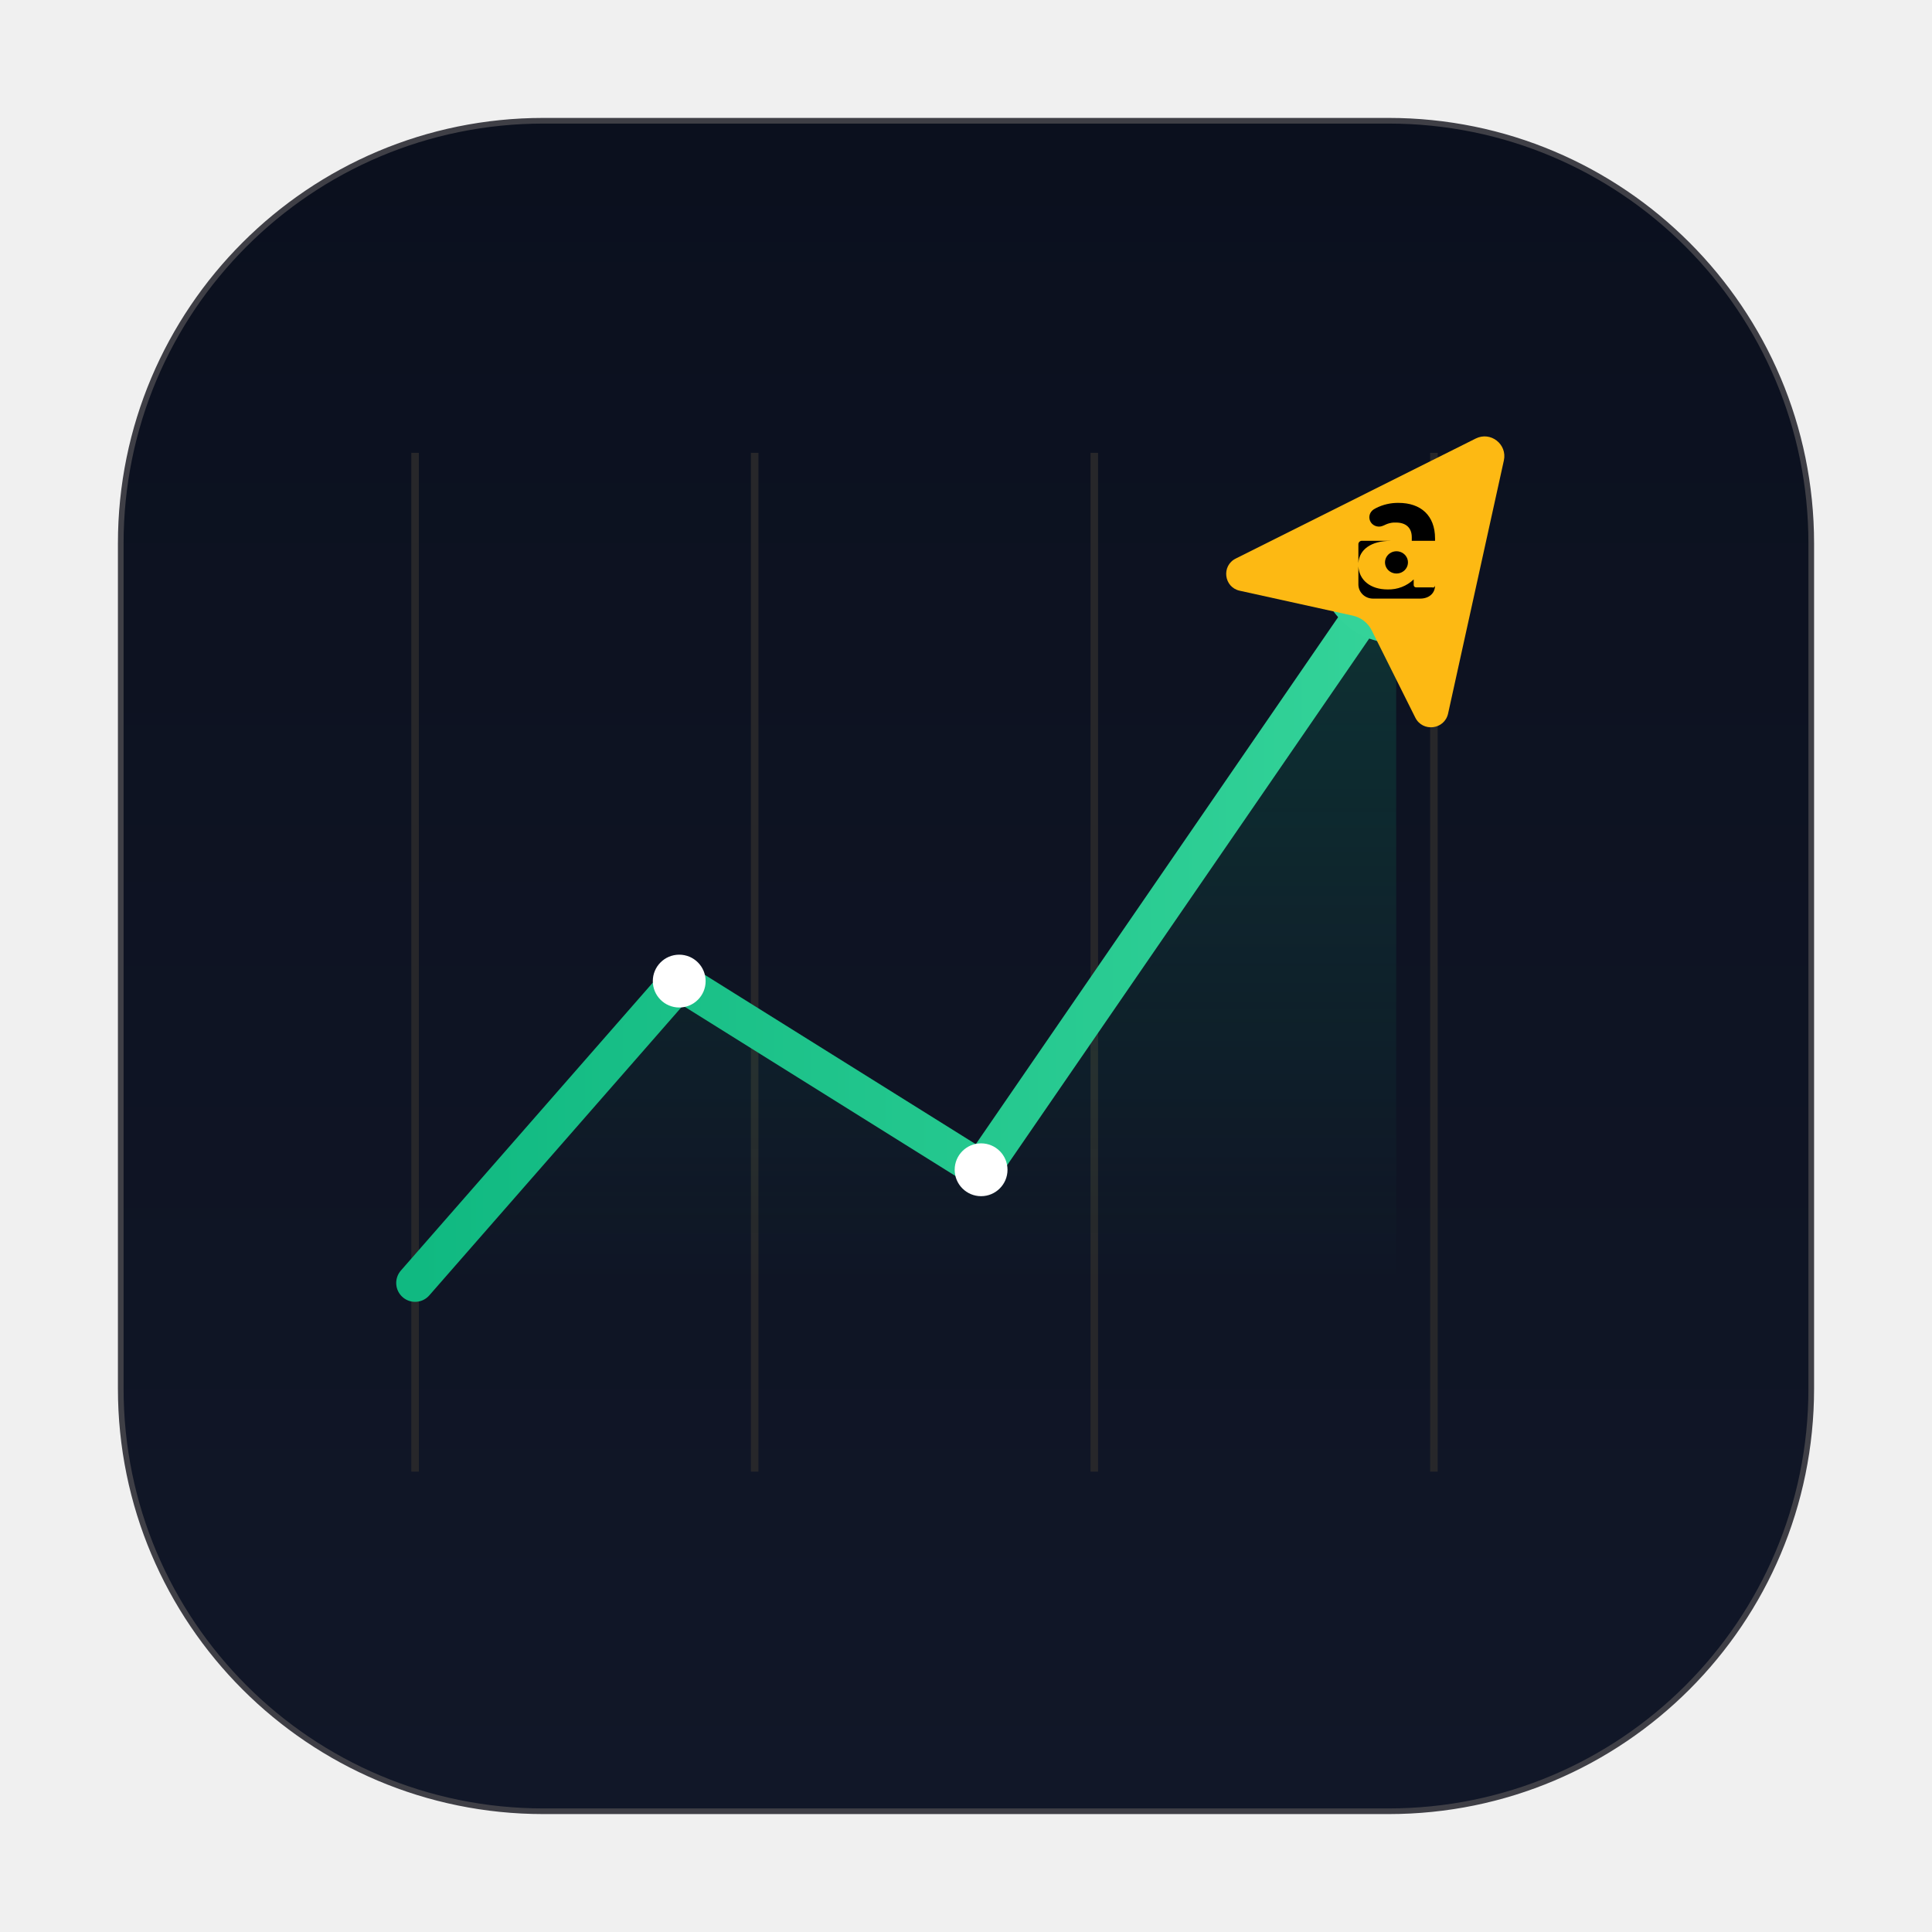
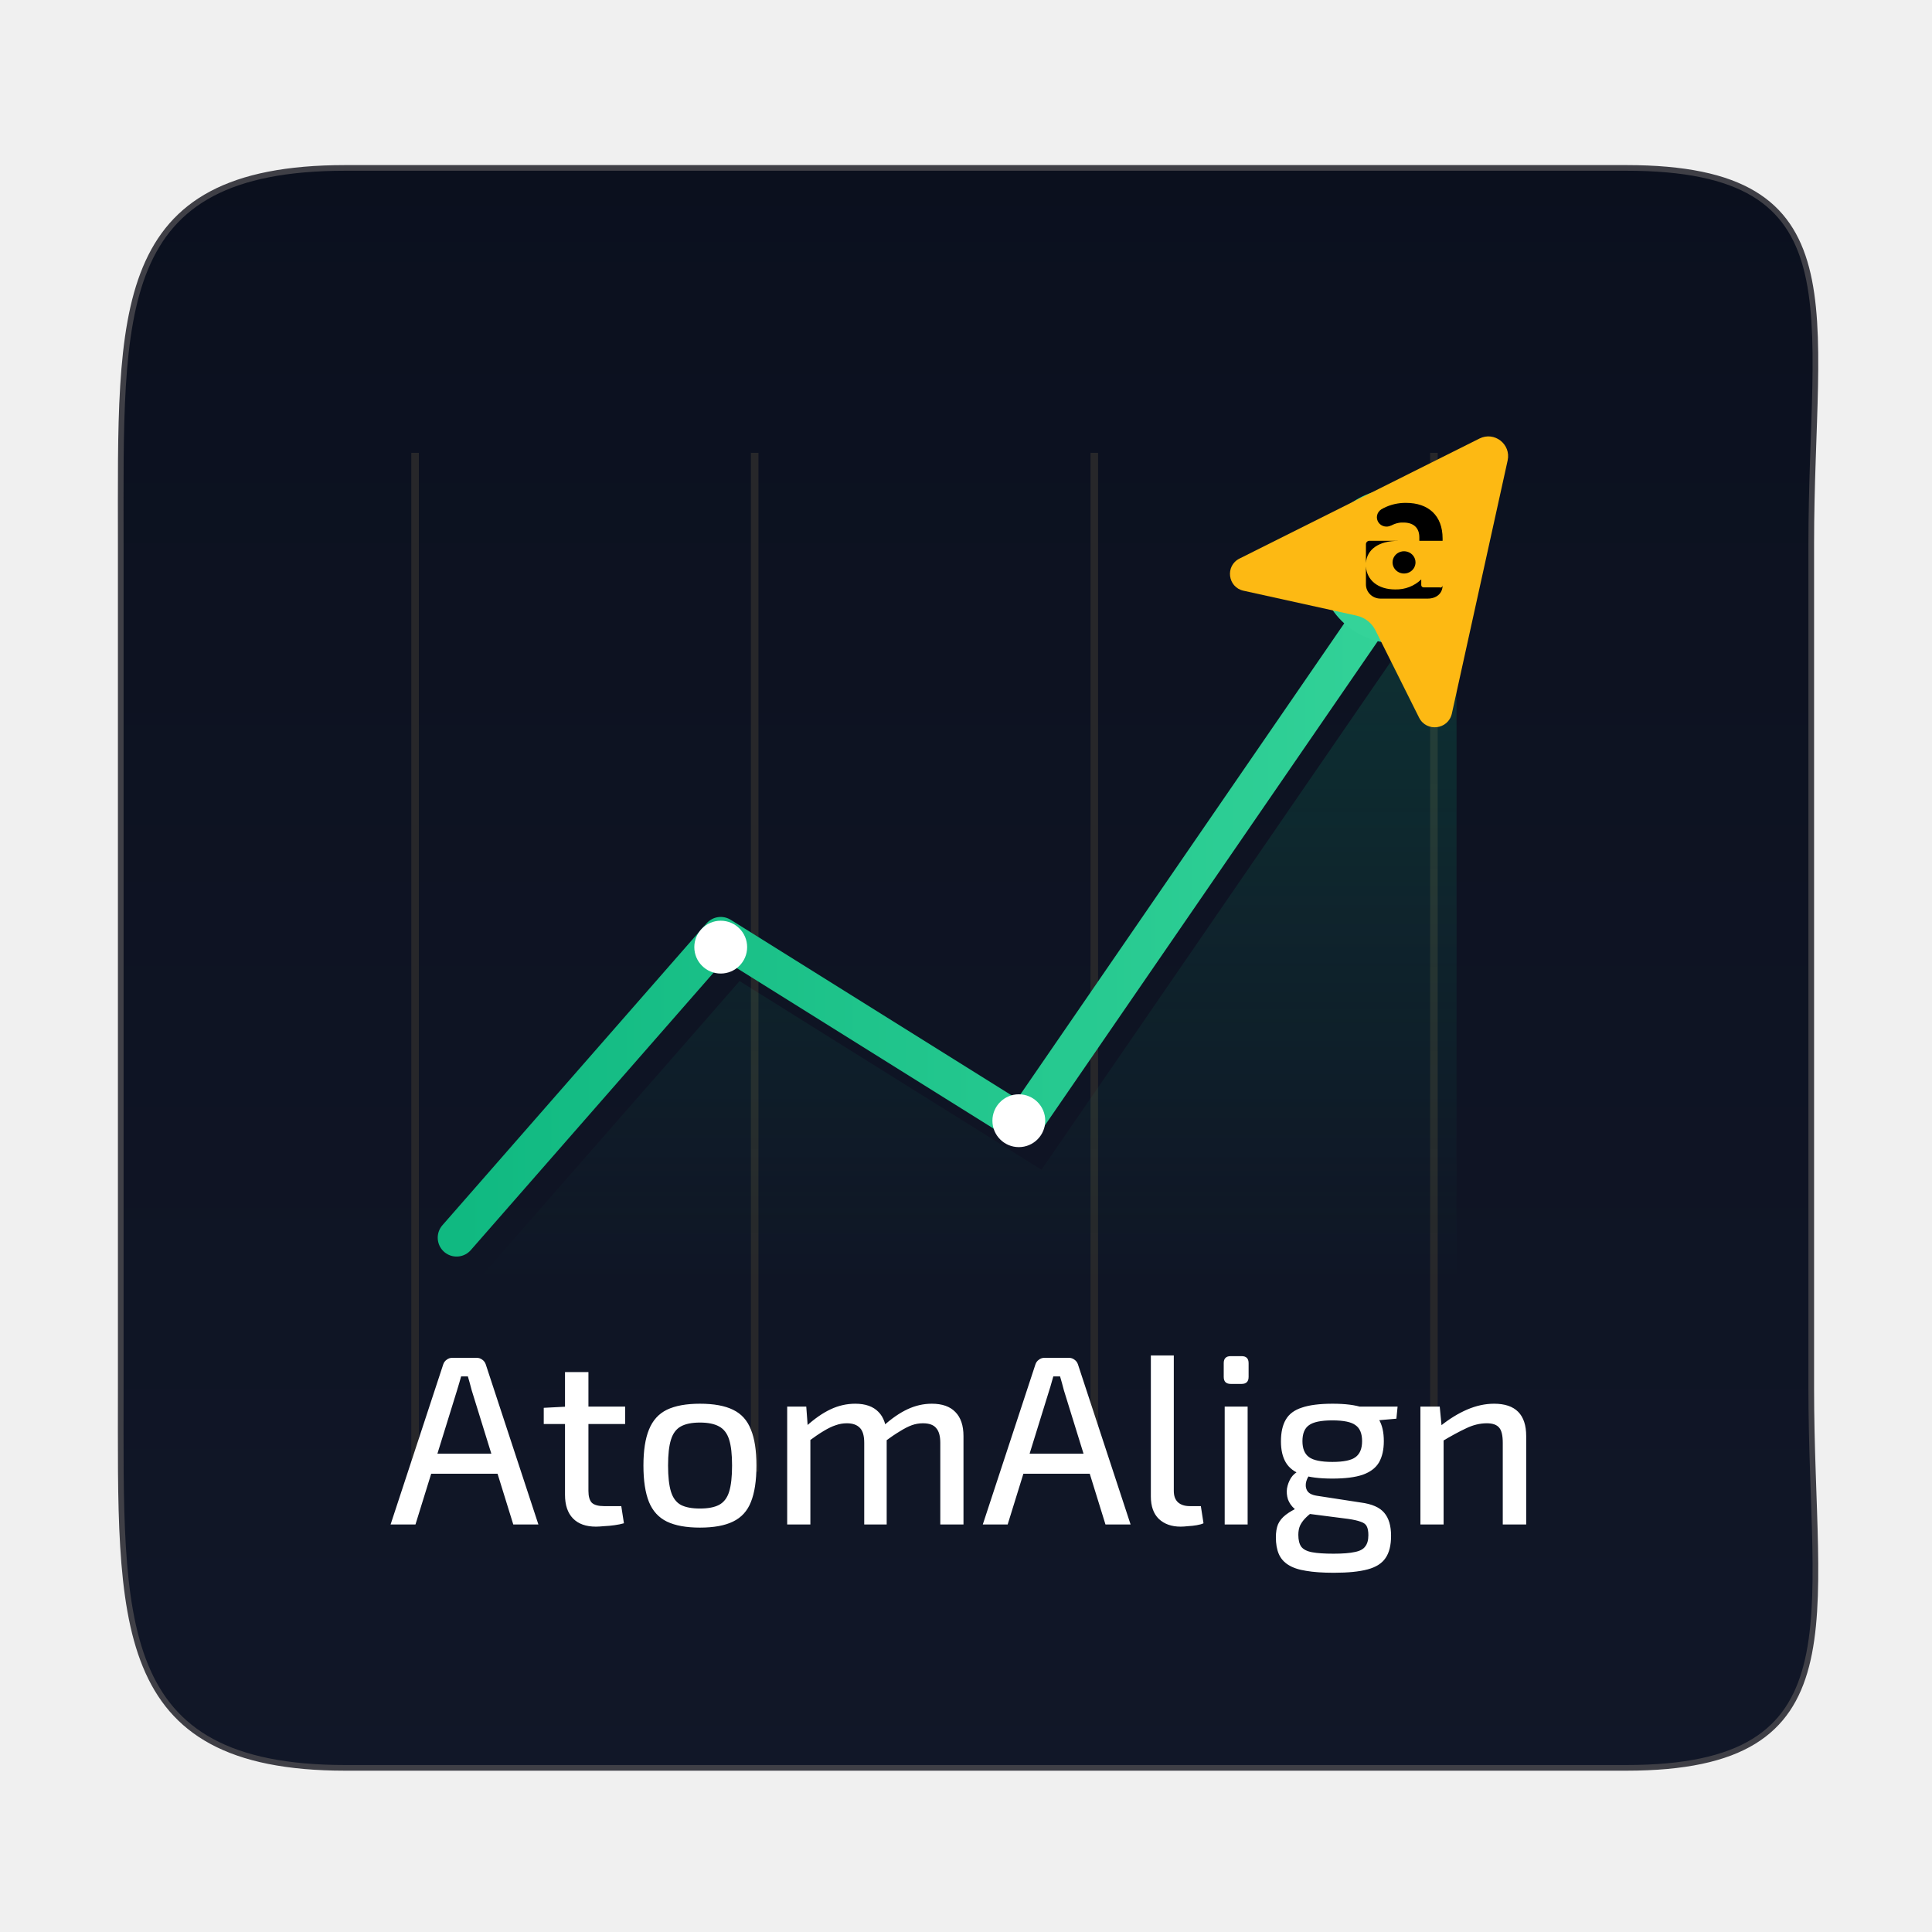
<svg xmlns="http://www.w3.org/2000/svg" width="512" height="512" viewBox="0 0 512 512" fill="none">
-   <path d="M368 32H144C82.144 32 32 82.144 32 144V368C32 429.856 82.144 480 144 480H368C429.856 480 480 429.856 480 368V144C480 82.144 429.856 32 368 32Z" fill="url(#paint0_linear_86_13)" stroke="#3F3F46" stroke-width="1.5" />
+   <path d="M431 44.5H91.5C29.644 44.5 32 82.144 32 144V368C32 429.856 29.644 468.5 91.5 468.5H431C492.856 468.5 480 429.856 480 368V144C480 82.144 492.856 44.5 431 44.5Z" fill="url(#paint0_linear_86_13)" stroke="#3F3F46" stroke-width="1.5" />
  <path d="M110 120V390" stroke="#27272A" stroke-width="2" />
  <path d="M200 120V390" stroke="#27272A" stroke-width="2" />
  <path d="M290 120V390" stroke="#27272A" stroke-width="2" />
  <path d="M380 120V390" stroke="#27272A" stroke-width="2" />
-   <path d="M110 340L180 260L260 310L370 150V340H110Z" fill="url(#paint1_linear_86_13)" />
-   <path d="M110 340L180 260L260 310L370 150" stroke="url(#paint2_linear_86_13)" stroke-width="10" stroke-linecap="round" stroke-linejoin="round" />
+   <path d="M126 340L196 260L276 310L386 150V340H126Z" fill="url(#paint1_linear_86_13)" />
+   <path d="M121 328L191 248L271 298L381 138" stroke="url(#paint2_linear_86_13)" stroke-width="10" stroke-linecap="round" stroke-linejoin="round" />
  <path d="M370 168C379.941 168 388 159.941 388 150C388 140.059 379.941 132 370 132C360.059 132 352 140.059 352 150C352 159.941 360.059 168 370 168Z" fill="#18181B" stroke="#34D399" stroke-width="5" />
  <path d="M370 156C373.314 156 376 153.314 376 150C376 146.686 373.314 144 370 144C366.686 144 364 146.686 364 150C364 153.314 366.686 156 370 156Z" fill="#34D399" />
-   <path d="M180 267C183.866 267 187 263.866 187 260C187 256.134 183.866 253 180 253C176.134 253 173 256.134 173 260C173 263.866 176.134 267 180 267Z" fill="white" />
-   <path d="M260 317C263.866 317 267 313.866 267 310C267 306.134 263.866 303 260 303C256.134 303 253 306.134 253 310C253 313.866 256.134 317 260 317Z" fill="white" />
-   <path d="M398.54 122.027C399.489 117.723 395.025 114.245 391.08 116.215L327.471 148.03C323.635 149.947 324.339 155.622 328.528 156.545L358.513 163.152C359.585 163.389 360.591 163.862 361.457 164.537C362.323 165.212 363.027 166.073 363.517 167.055L375.062 190.166C377.021 194.088 382.819 193.371 383.762 189.089L398.54 122.027Z" fill="#FDB913" />
-   <path d="M379.656 155.661H375.271C375.105 155.661 374.946 155.597 374.828 155.482C374.711 155.368 374.645 155.213 374.645 155.051V153.552C373.739 154.424 372.662 155.109 371.478 155.566C370.294 156.022 369.027 156.241 367.754 156.209C363.137 156.209 360.205 153.71 359.986 150.114V154.875C359.986 155.872 360.393 156.829 361.118 157.534C361.843 158.239 362.826 158.635 363.851 158.635H376.38C378.541 158.635 380.308 157.367 380.301 155.118C380.301 155.28 380.235 155.435 380.118 155.549C380 155.664 379.841 155.728 379.675 155.728" fill="black" />
-   <path d="M368.491 143.313H360.932C360.808 143.312 360.685 143.335 360.571 143.38C360.456 143.426 360.351 143.492 360.263 143.577C360.175 143.661 360.106 143.761 360.058 143.872C360.01 143.982 359.986 144.1 359.986 144.22V149.215C360.218 145.587 363.427 143.331 368.491 143.331" fill="black" />
-   <path d="M370.6 146.131C369.963 146.024 369.308 146.117 368.729 146.396C368.15 146.675 367.678 147.125 367.381 147.681C367.084 148.238 366.977 148.872 367.076 149.491C367.175 150.11 367.474 150.683 367.931 151.126C368.388 151.569 368.979 151.859 369.617 151.955C370.256 152.051 370.909 151.948 371.483 151.659C372.057 151.371 372.521 150.913 372.809 150.352C373.096 149.791 373.192 149.156 373.082 148.538C372.975 147.938 372.678 147.384 372.234 146.953C371.79 146.522 371.219 146.235 370.6 146.131Z" fill="black" />
-   <path d="M366.659 139.278L366.778 139.223L367.048 139.089C367.753 138.748 368.519 138.542 369.304 138.48C369.518 138.48 369.732 138.48 369.933 138.48C372.673 138.48 374.137 139.943 374.137 142.38V143.313H380.302V142.703C380.302 136.609 376.531 133.269 370.618 133.269C368.537 133.24 366.482 133.718 364.641 134.658L364.095 134.963L364.019 135.012C363.739 135.196 363.499 135.432 363.312 135.707C363.126 135.981 362.998 136.288 362.934 136.611C362.87 136.934 362.873 137.265 362.942 137.587C363.01 137.909 363.144 138.214 363.334 138.486C363.698 138.995 364.245 139.354 364.868 139.492C365.173 139.56 365.488 139.574 365.798 139.534C366.114 139.486 366.42 139.387 366.703 139.242" fill="black" />
+   <path d="M191 258C194.866 258 198 254.866 198 251C198 247.134 194.866 244 191 244C187.134 244 184 247.134 184 251C184 254.866 187.134 258 191 258Z" fill="white" />
+   <path d="M270 304C273.866 304 277 300.866 277 297C277 293.134 273.866 290 270 290C266.134 290 263 293.134 263 297C263 300.866 266.134 304 270 304Z" fill="white" />
+   <path d="M399.54 122.027C400.489 117.723 396.025 114.245 392.08 116.215L328.471 148.03C324.635 149.947 325.339 155.622 329.528 156.545L359.513 163.152C360.585 163.389 361.591 163.862 362.457 164.537C363.323 165.212 364.027 166.073 364.517 167.055L376.062 190.166C378.021 194.088 383.819 193.371 384.762 189.089L399.54 122.027Z" fill="#FDB913" />
+   <path d="M381.656 155.661H377.271C377.105 155.661 376.946 155.597 376.828 155.482C376.711 155.368 376.645 155.213 376.645 155.051V153.552C375.739 154.424 374.662 155.109 373.478 155.566C372.294 156.022 371.027 156.241 369.754 156.209C365.137 156.209 362.205 153.71 361.986 150.114V154.875C361.986 155.872 362.393 156.829 363.118 157.534C363.843 158.239 364.826 158.635 365.851 158.635H378.38C380.541 158.635 382.308 157.367 382.301 155.118C382.301 155.28 382.235 155.435 382.118 155.549C382 155.664 381.841 155.728 381.675 155.728" fill="black" />
+   <path d="M370.491 143.313H362.932C362.808 143.312 362.685 143.335 362.571 143.38C362.456 143.426 362.351 143.492 362.263 143.577C362.175 143.661 362.106 143.761 362.058 143.872C362.01 143.982 361.986 144.1 361.986 144.22V149.215C362.218 145.587 365.427 143.331 370.491 143.331" fill="black" />
+   <path d="M372.6 146.131C371.963 146.024 371.308 146.117 370.729 146.396C370.15 146.675 369.678 147.125 369.381 147.681C369.084 148.238 368.977 148.872 369.076 149.491C369.175 150.11 369.474 150.683 369.931 151.126C370.388 151.569 370.979 151.859 371.617 151.955C372.256 152.051 372.909 151.948 373.483 151.659C374.057 151.371 374.521 150.913 374.809 150.352C375.096 149.791 375.192 149.156 375.082 148.538C374.975 147.938 374.678 147.384 374.234 146.953C373.79 146.522 373.219 146.235 372.6 146.131Z" fill="black" />
+   <path d="M368.659 139.278L368.778 139.223L369.048 139.089C369.753 138.748 370.519 138.542 371.304 138.48C371.518 138.48 371.732 138.48 371.933 138.48C374.673 138.48 376.137 139.943 376.137 142.38V143.313H382.302V142.703C382.302 136.609 378.531 133.269 372.618 133.269C370.537 133.24 368.482 133.718 366.641 134.658L366.095 134.963L366.019 135.012C365.739 135.196 365.499 135.432 365.312 135.707C365.126 135.981 364.998 136.288 364.934 136.611C364.87 136.934 364.873 137.265 364.942 137.587C365.01 137.909 365.144 138.214 365.334 138.486C365.698 138.995 366.245 139.354 366.868 139.492C367.173 139.56 367.488 139.574 367.798 139.534C368.114 139.486 368.42 139.387 368.703 139.242" fill="black" />
+   <path d="M126.36 359.84C126.915 359.84 127.405 360.011 127.832 360.352C128.259 360.651 128.557 361.056 128.728 361.568L142.68 404H136.024L125.016 368.48C124.845 367.84 124.675 367.2 124.504 366.56C124.333 365.92 124.163 365.323 123.992 364.768H122.2C122.029 365.323 121.859 365.92 121.688 366.56C121.517 367.2 121.325 367.84 121.112 368.48L110.104 404H103.512L117.464 361.568C117.635 361.056 117.933 360.651 118.36 360.352C118.787 360.011 119.277 359.84 119.832 359.84H126.36ZM134.296 385.248V390.56H111.768V385.248H134.296ZM155.94 363.616V395.104C155.94 396.555 156.239 397.6 156.836 398.24C157.476 398.837 158.543 399.136 160.036 399.136H164.644L165.348 403.68C164.623 403.893 163.791 404.064 162.852 404.192C161.956 404.32 161.039 404.405 160.1 404.448C159.204 404.533 158.479 404.576 157.924 404.576C155.279 404.576 153.252 403.851 151.844 402.4C150.436 400.949 149.732 398.859 149.732 396.128V363.616H155.94ZM165.668 372.768V377.376H144.1V373.088L150.244 372.768H165.668ZM185.492 372C189.161 372 192.084 372.533 194.26 373.6C196.478 374.667 198.057 376.416 198.996 378.848C199.977 381.237 200.468 384.416 200.468 388.384C200.468 392.395 199.977 395.616 198.996 398.048C198.057 400.437 196.478 402.165 194.26 403.232C192.084 404.299 189.161 404.832 185.492 404.832C181.865 404.832 178.942 404.299 176.724 403.232C174.548 402.165 172.969 400.437 171.988 398.048C171.006 395.616 170.516 392.395 170.516 388.384C170.516 384.416 171.006 381.237 171.988 378.848C172.969 376.416 174.548 374.667 176.724 373.6C178.942 372.533 181.865 372 185.492 372ZM185.492 376.992C183.358 376.992 181.673 377.333 180.436 378.016C179.198 378.699 178.324 379.872 177.812 381.536C177.3 383.157 177.044 385.44 177.044 388.384C177.044 391.328 177.3 393.632 177.812 395.296C178.324 396.96 179.198 398.133 180.436 398.816C181.673 399.456 183.358 399.776 185.492 399.776C187.625 399.776 189.31 399.456 190.548 398.816C191.828 398.133 192.724 396.96 193.236 395.296C193.748 393.632 194.004 391.328 194.004 388.384C194.004 385.44 193.748 383.157 193.236 381.536C192.724 379.872 191.828 378.699 190.548 378.016C189.31 377.333 187.625 376.992 185.492 376.992ZM246.949 372C249.679 372 251.749 372.725 253.157 374.176C254.607 375.627 255.333 377.76 255.333 380.576V404H249.189V382.368C249.189 380.576 248.826 379.275 248.101 378.464C247.418 377.611 246.245 377.184 244.581 377.184C243.557 377.184 242.575 377.355 241.637 377.696C240.698 378.037 239.653 378.571 238.501 379.296C237.349 379.979 235.962 380.917 234.341 382.112L234.021 377.952C236.239 375.947 238.394 374.453 240.485 373.472C242.575 372.491 244.73 372 246.949 372ZM213.669 372.768L214.117 378.784L214.757 379.68V404H208.613V372.768H213.669ZM226.661 372C229.349 372 231.397 372.725 232.805 374.176C234.213 375.584 234.938 377.717 234.981 380.576V404H229.029V382.368C229.029 380.491 228.645 379.168 227.877 378.4C227.109 377.589 225.957 377.184 224.421 377.184C223.397 377.184 222.415 377.355 221.477 377.696C220.538 377.995 219.471 378.507 218.277 379.232C217.125 379.915 215.717 380.875 214.053 382.112L213.669 377.952C215.887 375.947 218.042 374.453 220.133 373.472C222.223 372.491 224.399 372 226.661 372ZM283.298 359.84C283.852 359.84 284.343 360.011 284.77 360.352C285.196 360.651 285.495 361.056 285.666 361.568L299.618 404H292.962L281.954 368.48C281.783 367.84 281.612 367.2 281.442 366.56C281.271 365.92 281.1 365.323 280.93 364.768H279.138C278.967 365.323 278.796 365.92 278.626 366.56C278.455 367.2 278.263 367.84 278.05 368.48L267.042 404H260.45L274.402 361.568C274.572 361.056 274.871 360.651 275.298 360.352C275.724 360.011 276.215 359.84 276.77 359.84H283.298ZM291.234 385.248V390.56H268.706V385.248H291.234ZM311.069 359.2V395.104C311.069 396.427 311.432 397.429 312.157 398.112C312.925 398.795 313.97 399.136 315.293 399.136H318.237L318.941 403.68C318.514 403.893 317.917 404.064 317.149 404.192C316.424 404.32 315.656 404.405 314.845 404.448C314.077 404.533 313.416 404.576 312.861 404.576C310.472 404.576 308.552 403.893 307.101 402.528C305.693 401.163 304.989 399.179 304.989 396.576V359.2H311.069ZM330.636 372.768V404H324.556V372.768H330.636ZM329.036 359.392C330.273 359.392 330.892 360.011 330.892 361.248V364.896C330.892 366.133 330.273 366.752 329.036 366.752H326.156C324.919 366.752 324.3 366.133 324.3 364.896V361.248C324.3 360.011 324.919 359.392 326.156 359.392H329.036ZM353.16 372C356.53 372 359.197 372.341 361.16 373.024C363.165 373.664 364.594 374.731 365.448 376.224C366.301 377.675 366.728 379.573 366.728 381.92C366.728 384.181 366.301 386.059 365.448 387.552C364.594 389.003 363.165 390.091 361.16 390.816C359.154 391.499 356.466 391.84 353.096 391.84C349.682 391.84 346.973 391.499 344.968 390.816C343.005 390.091 341.597 389.003 340.744 387.552C339.89 386.101 339.464 384.245 339.464 381.984C339.464 379.595 339.89 377.675 340.744 376.224C341.597 374.731 343.026 373.664 345.032 373.024C347.037 372.341 349.746 372 353.16 372ZM353.096 376.416C350.109 376.416 348.04 376.843 346.888 377.696C345.736 378.507 345.16 379.915 345.16 381.92C345.16 383.883 345.736 385.291 346.888 386.144C348.04 386.997 350.109 387.424 353.096 387.424C356.082 387.424 358.13 386.997 359.24 386.144C360.392 385.291 360.968 383.883 360.968 381.92C360.968 379.915 360.392 378.507 359.24 377.696C358.13 376.843 356.082 376.416 353.096 376.416ZM370.376 372.768L370.056 375.968L361.992 376.672L359.752 372.768H370.376ZM344.2 389.856L347.592 390.304C346.909 390.901 346.44 391.648 346.184 392.544C345.928 393.44 345.992 394.251 346.376 394.976C346.76 395.701 347.613 396.171 348.936 396.384L360.584 398.176C363.57 398.56 365.661 399.477 366.856 400.928C368.05 402.336 368.648 404.363 368.648 407.008C368.648 409.525 368.157 411.488 367.176 412.896C366.237 414.304 364.658 415.307 362.44 415.904C360.221 416.501 357.234 416.8 353.48 416.8C350.536 416.8 348.082 416.629 346.12 416.288C344.157 415.989 342.578 415.456 341.384 414.688C340.232 413.963 339.4 413.003 338.888 411.808C338.376 410.613 338.12 409.141 338.12 407.392C338.12 406.027 338.312 404.875 338.696 403.936C339.122 402.997 339.805 402.165 340.744 401.44C341.682 400.715 342.898 400.011 344.392 399.328L348.424 397.344L351.112 398.304L348.04 400.544C347.144 401.184 346.397 401.824 345.8 402.464C345.245 403.061 344.818 403.68 344.52 404.32C344.221 405.003 344.072 405.813 344.072 406.752C344.072 408.117 344.328 409.163 344.84 409.888C345.394 410.613 346.354 411.104 347.72 411.36C349.085 411.616 350.984 411.744 353.416 411.744C355.848 411.744 357.725 411.595 359.048 411.296C360.37 411.04 361.288 410.549 361.8 409.824C362.354 409.141 362.632 408.139 362.632 406.816C362.632 405.792 362.482 405.003 362.184 404.448C361.928 403.936 361.416 403.552 360.648 403.296C359.88 402.997 358.77 402.741 357.32 402.528L346.376 401.12C344.968 400.949 343.858 400.523 343.048 399.84C342.237 399.115 341.661 398.283 341.32 397.344C341.021 396.363 340.936 395.403 341.064 394.464C341.234 393.483 341.576 392.565 342.088 391.712C342.642 390.859 343.346 390.24 344.2 389.856ZM395.945 372C401.62 372 404.457 374.859 404.457 380.576V404H398.249V382.368C398.249 380.405 397.929 379.061 397.289 378.336C396.649 377.568 395.561 377.184 394.025 377.184C392.19 377.184 390.356 377.632 388.521 378.528C386.686 379.381 384.489 380.576 381.929 382.112L381.673 377.952C384.062 376.032 386.452 374.56 388.841 373.536C391.23 372.512 393.598 372 395.945 372ZM381.545 372.768L382.121 378.784L382.569 379.68V404H376.425V372.768H381.545Z" fill="white" />
  <defs>
    <linearGradient id="paint0_linear_86_13" x1="32" y1="32" x2="32" y2="480" gradientUnits="userSpaceOnUse">
      <stop stop-color="#0B101E" />
      <stop offset="1" stop-color="#111728" />
    </linearGradient>
-     <linearGradient id="paint1_linear_86_13" x1="110" y1="150" x2="110" y2="340" gradientUnits="userSpaceOnUse">
+     <linearGradient id="paint1_linear_86_13" x1="126" y1="150" x2="126" y2="340" gradientUnits="userSpaceOnUse">
      <stop stop-color="#10B981" stop-opacity="0.2" />
      <stop offset="1" stop-color="#10B981" stop-opacity="0" />
    </linearGradient>
-     <linearGradient id="paint2_linear_86_13" x1="110" y1="150" x2="370" y2="150" gradientUnits="userSpaceOnUse">
+     <linearGradient id="paint2_linear_86_13" x1="121" y1="138" x2="381" y2="138" gradientUnits="userSpaceOnUse">
      <stop stop-color="#10B981" />
      <stop offset="1" stop-color="#34D399" />
    </linearGradient>
  </defs>
</svg>
